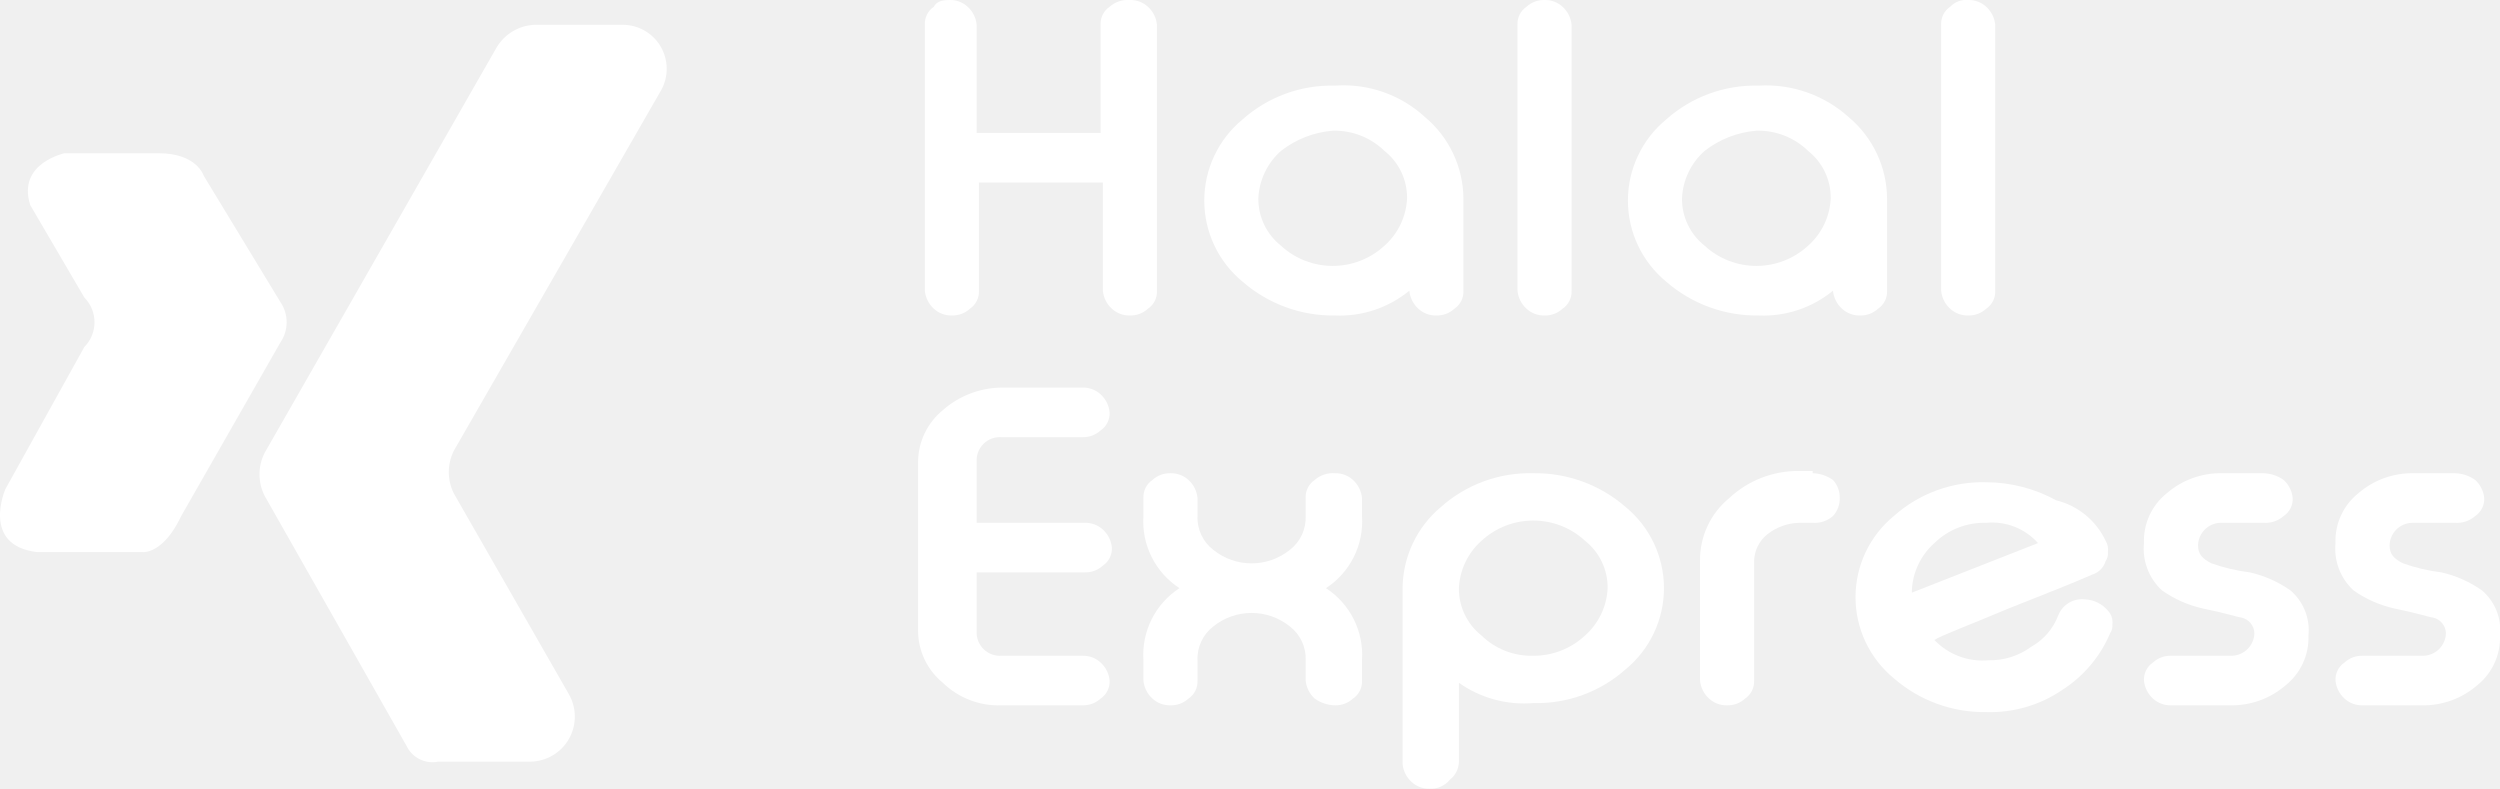
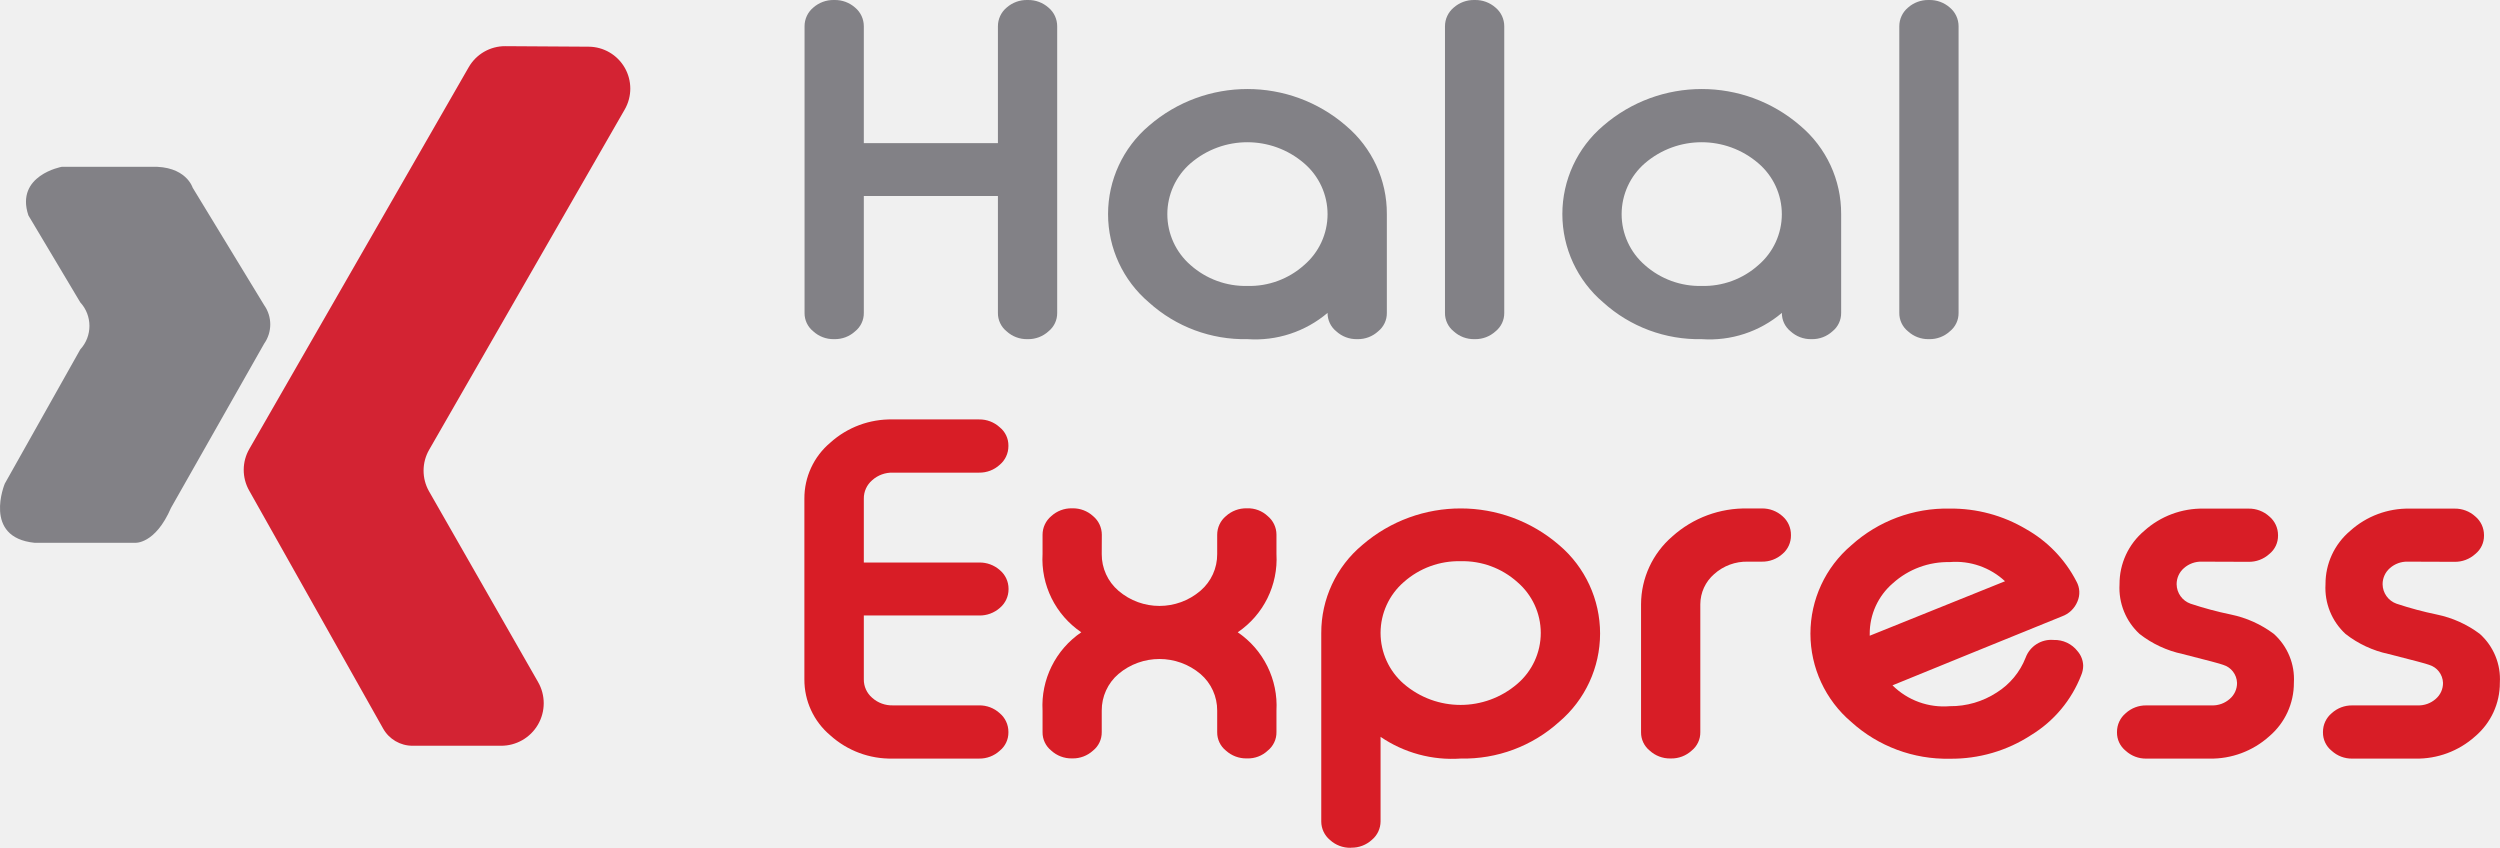
- <svg xmlns="http://www.w3.org/2000/svg" width="110.941" height="35" viewBox="0 0 110.941 35">
-   <g id="logo" transform="translate(0.041)">
-     <g id="XMLID_1_">
-       <g id="Groupe_1" data-name="Groupe 1">
-         <path id="XMLID_256_" d="M42.1,0a1.136,1.136,0,0,1,.8.3,1.234,1.234,0,0,1,.4.8V5.9h5.5V1.1a.909.909,0,0,1,.4-.8,1.222,1.222,0,0,1,.9-.3h0a1.136,1.136,0,0,1,.8.3,1.234,1.234,0,0,1,.4.8V12.9a.909.909,0,0,1-.4.8,1.136,1.136,0,0,1-.8.3h0a1.136,1.136,0,0,1-.8-.3,1.234,1.234,0,0,1-.4-.8V8.1H43.4v4.8a.909.909,0,0,1-.4.8,1.136,1.136,0,0,1-.8.3h0a1.136,1.136,0,0,1-.8-.3,1.234,1.234,0,0,1-.4-.8V1.1a.909.909,0,0,1,.4-.8c.1-.2.3-.3.7-.3Z" fill="#fff" />
-         <path id="XMLID_253_" d="M63.2,5.2a4.75,4.75,0,0,1,1.7,3.6v4.1a.909.909,0,0,1-.4.8,1.135,1.135,0,0,1-.8.3h0a1.136,1.136,0,0,1-.8-.3,1.234,1.234,0,0,1-.4-.8A4.859,4.859,0,0,1,59.2,14a6.1,6.1,0,0,1-4.1-1.5,4.662,4.662,0,0,1,0-7.2,5.925,5.925,0,0,1,4.1-1.5A5.335,5.335,0,0,1,63.2,5.2ZM56.8,6.7a2.989,2.989,0,0,0-1,2.1,2.643,2.643,0,0,0,1,2.1,3.389,3.389,0,0,0,4.6,0,2.989,2.989,0,0,0,1-2.1,2.643,2.643,0,0,0-1-2.1,3.168,3.168,0,0,0-2.3-.9A4.3,4.3,0,0,0,56.8,6.7Z" fill="#fff" />
-         <path id="XMLID_251_" d="M68.5,0a1.136,1.136,0,0,1,.8.3,1.235,1.235,0,0,1,.4.8V12.9a.909.909,0,0,1-.4.8,1.135,1.135,0,0,1-.8.3h0a1.136,1.136,0,0,1-.8-.3,1.235,1.235,0,0,1-.4-.8V1.1a.909.909,0,0,1,.4-.8,1.136,1.136,0,0,1,.8-.3Z" fill="#fff" />
-         <path id="XMLID_248_" d="M82,5.2a4.75,4.75,0,0,1,1.7,3.6v4.1a.909.909,0,0,1-.4.8,1.135,1.135,0,0,1-.8.3h0a1.136,1.136,0,0,1-.8-.3,1.235,1.235,0,0,1-.4-.8A4.859,4.859,0,0,1,78,14a6.1,6.1,0,0,1-4.1-1.5,4.662,4.662,0,0,1,0-7.2A5.925,5.925,0,0,1,78,3.8,5.476,5.476,0,0,1,82,5.2ZM75.6,6.7a2.989,2.989,0,0,0-1,2.1,2.643,2.643,0,0,0,1,2.1,3.389,3.389,0,0,0,4.6,0,2.989,2.989,0,0,0,1-2.1,2.643,2.643,0,0,0-1-2.1,3.168,3.168,0,0,0-2.3-.9A4.3,4.3,0,0,0,75.6,6.7Z" fill="#fff" />
-         <path id="XMLID_246_" d="M87.3,0a1.136,1.136,0,0,1,.8.3,1.235,1.235,0,0,1,.4.8V12.9a.909.909,0,0,1-.4.8,1.135,1.135,0,0,1-.8.3h0a1.136,1.136,0,0,1-.8-.3,1.235,1.235,0,0,1-.4-.8V1.1a.909.909,0,0,1,.4-.8.984.984,0,0,1,.8-.3Z" fill="#fff" />
-         <path id="XMLID_244_" d="M43.3,23.2h4.8a1.136,1.136,0,0,1,.8.3,1.234,1.234,0,0,1,.4.8h0a.909.909,0,0,1-.4.8,1.135,1.135,0,0,1-.8.3H43.3V28a1.032,1.032,0,0,0,1.1,1.1H48a1.136,1.136,0,0,1,.8.3,1.234,1.234,0,0,1,.4.8h0a.909.909,0,0,1-.4.8,1.135,1.135,0,0,1-.8.3H44.4a3.541,3.541,0,0,1-2.6-1A2.99,2.99,0,0,1,40.7,28V20.5a2.99,2.99,0,0,1,1.1-2.3,4,4,0,0,1,2.6-1H48a1.136,1.136,0,0,1,.8.3,1.234,1.234,0,0,1,.4.8h0a.909.909,0,0,1-.4.8,1.135,1.135,0,0,1-.8.3H44.4a1.032,1.032,0,0,0-1.1,1.1Z" fill="#fff" />
-         <path id="XMLID_242_" d="M53.1,22.9a1.8,1.8,0,0,0,.7,1.5,2.708,2.708,0,0,0,3.4,0,1.8,1.8,0,0,0,.7-1.5v-.8a.909.909,0,0,1,.4-.8,1.222,1.222,0,0,1,.9-.3h0a1.136,1.136,0,0,1,.8.3,1.234,1.234,0,0,1,.4.8v.8a3.531,3.531,0,0,1-1.6,3.2,3.531,3.531,0,0,1,1.6,3.2v.9a.909.909,0,0,1-.4.8,1.135,1.135,0,0,1-.8.3h0a1.613,1.613,0,0,1-.9-.3,1.234,1.234,0,0,1-.4-.8v-.9a1.8,1.8,0,0,0-.7-1.5,2.708,2.708,0,0,0-3.4,0,1.8,1.8,0,0,0-.7,1.5v.9a.909.909,0,0,1-.4.8,1.135,1.135,0,0,1-.8.3h0a1.136,1.136,0,0,1-.8-.3,1.234,1.234,0,0,1-.4-.8v-.9a3.531,3.531,0,0,1,1.6-3.2,3.531,3.531,0,0,1-1.6-3.2v-.8a.909.909,0,0,1,.4-.8,1.135,1.135,0,0,1,.8-.3h0a1.136,1.136,0,0,1,.8.3,1.234,1.234,0,0,1,.4.8Z" fill="#fff" />
-         <path id="XMLID_239_" d="M63.4,35a1.135,1.135,0,0,1-.8-.3,1.234,1.234,0,0,1-.4-.8V26.1a4.75,4.75,0,0,1,1.7-3.6A5.925,5.925,0,0,1,68,21a6.1,6.1,0,0,1,4.1,1.5,4.662,4.662,0,0,1,0,7.2A5.925,5.925,0,0,1,68,31.2a5,5,0,0,1-3.3-.9v3.5a1.033,1.033,0,0,1-.4.8,1.086,1.086,0,0,1-.9.4Zm6.9-6.8a2.989,2.989,0,0,0,1-2.1,2.643,2.643,0,0,0-1-2.1,3.389,3.389,0,0,0-4.6,0,2.989,2.989,0,0,0-1,2.1,2.643,2.643,0,0,0,1,2.1,3.168,3.168,0,0,0,2.3.9A3.337,3.337,0,0,0,70.3,28.2Z" fill="#fff" />
-         <path id="XMLID_237_" d="M80.4,21a1.613,1.613,0,0,1,.9.3,1.136,1.136,0,0,1,.3.8h0a1.135,1.135,0,0,1-.3.8,1.222,1.222,0,0,1-.9.3h-.6a2.389,2.389,0,0,0-1.4.5,1.563,1.563,0,0,0-.6,1.2v5.3a.909.909,0,0,1-.4.8,1.135,1.135,0,0,1-.8.3h0a1.136,1.136,0,0,1-.8-.3,1.235,1.235,0,0,1-.4-.8V24.9a3.545,3.545,0,0,1,1.3-2.8,4.471,4.471,0,0,1,3.1-1.2h.6Z" fill="#fff" />
-         <path id="XMLID_234_" d="M93.4,24a.749.749,0,0,1,.1.5.6.6,0,0,1-.1.4.9.9,0,0,1-.6.6c-.9.4-2.2.9-3.7,1.5-1.9.8-3,1.2-3.3,1.4a2.953,2.953,0,0,0,2.4.9,3.077,3.077,0,0,0,1.9-.6,2.689,2.689,0,0,0,1.2-1.4,1.132,1.132,0,0,1,1.2-.7,1.389,1.389,0,0,1,1,.5.735.735,0,0,1,.2.6.6.6,0,0,1-.1.4,5.562,5.562,0,0,1-2.1,2.5,5.676,5.676,0,0,1-3.4,1A6.1,6.1,0,0,1,84,30.1a4.662,4.662,0,0,1,0-7.2,5.925,5.925,0,0,1,4.1-1.5,6.5,6.5,0,0,1,3.1.8A3.3,3.3,0,0,1,93.4,24Zm-5.3-.8a3.168,3.168,0,0,0-2.3.9,2.989,2.989,0,0,0-1,2.1v.1l5.6-2.2A2.736,2.736,0,0,0,88.1,23.2Z" fill="#fff" />
-         <path id="XMLID_232_" d="M98.5,23.2a1.025,1.025,0,0,0-1,1c0,.4.2.6.6.8a7.979,7.979,0,0,0,1.7.4,5.066,5.066,0,0,1,1.8.8,2.319,2.319,0,0,1,.8,2,2.7,2.7,0,0,1-1,2.2,3.656,3.656,0,0,1-2.5.9H96.3a1.136,1.136,0,0,1-.8-.3,1.235,1.235,0,0,1-.4-.8h0a.909.909,0,0,1,.4-.8,1.135,1.135,0,0,1,.8-.3H99a1.025,1.025,0,0,0,1-1,.73.73,0,0,0-.6-.7c-.1,0-.7-.2-1.7-.4a5.066,5.066,0,0,1-1.8-.8,2.52,2.52,0,0,1-.8-2.1,2.7,2.7,0,0,1,1-2.2,3.656,3.656,0,0,1,2.5-.9h1.8a1.613,1.613,0,0,1,.9.3,1.235,1.235,0,0,1,.4.8h0a.909.909,0,0,1-.4.8,1.222,1.222,0,0,1-.9.3H98.5Z" fill="#fff" />
-         <path id="XMLID_230_" d="M107,23.2a1.025,1.025,0,0,0-1,1c0,.4.2.6.6.8a7.979,7.979,0,0,0,1.7.4,5.066,5.066,0,0,1,1.8.8,2.319,2.319,0,0,1,.8,2,2.7,2.7,0,0,1-1,2.2,3.656,3.656,0,0,1-2.5.9h-2.6a1.136,1.136,0,0,1-.8-.3,1.235,1.235,0,0,1-.4-.8h0a.909.909,0,0,1,.4-.8,1.135,1.135,0,0,1,.8-.3h2.7a1.025,1.025,0,0,0,1-1,.73.73,0,0,0-.6-.7c-.1,0-.7-.2-1.7-.4a5.066,5.066,0,0,1-1.8-.8,2.52,2.52,0,0,1-.8-2.1,2.7,2.7,0,0,1,1-2.2,3.656,3.656,0,0,1,2.5-.9h1.8a1.613,1.613,0,0,1,.9.3,1.235,1.235,0,0,1,.4.8h0a.909.909,0,0,1-.4.8,1.222,1.222,0,0,1-.9.3H107Z" fill="#fff" />
+ <svg xmlns="http://www.w3.org/2000/svg" width="89.842" height="30.467" viewBox="0 0 89.842 30.467">
+   <g id="Logo" transform="translate(-443.686 -365.223)">
+     <g id="Groupe_2" data-name="Groupe 2" transform="translate(472.598 365.223)">
+       <g id="Groupe_1" data-name="Groupe 1" transform="translate(0 0)">
+         <path id="Tracé_43" data-name="Tracé 43" d="M639.758,365.223a1.088,1.088,0,0,1,.739.273.872.872,0,0,1,.313.671v4.2h4.819v-4.2a.872.872,0,0,1,.313-.671,1.088,1.088,0,0,1,.739-.273h.026a1.088,1.088,0,0,1,.739.273.872.872,0,0,1,.313.671v10.3a.834.834,0,0,1-.313.663,1.071,1.071,0,0,1-.739.281h-.026a1.071,1.071,0,0,1-.739-.281.835.835,0,0,1-.313-.663v-4.2H640.81v4.2a.834.834,0,0,1-.313.663,1.071,1.071,0,0,1-.739.281h-.026a1.07,1.07,0,0,1-.739-.281.834.834,0,0,1-.313-.663v-10.3a.872.872,0,0,1,.313-.671,1.088,1.088,0,0,1,.739-.273Z" transform="translate(-638.679 -365.223)" fill="#828186" />
+         <path id="Tracé_44" data-name="Tracé 44" d="M720.791,388.117a4.119,4.119,0,0,1,1.47,3.176v3.55a.834.834,0,0,1-.313.663,1.071,1.071,0,0,1-.739.281h-.026a1.071,1.071,0,0,1-.739-.281.834.834,0,0,1-.313-.663,4.019,4.019,0,0,1-2.879.944,5.117,5.117,0,0,1-3.54-1.319,4.165,4.165,0,0,1,0-6.351,5.411,5.411,0,0,1,7.08,0Zm-5.584,1.35a2.422,2.422,0,0,0,0,3.659,2.972,2.972,0,0,0,2.044.749,2.94,2.94,0,0,0,2.036-.749,2.406,2.406,0,0,0,0-3.659,3.127,3.127,0,0,0-4.079,0Z" transform="translate(-701.334 -383.599)" fill="#828186" />
+         <path id="Tracé_45" data-name="Tracé 45" d="M794.978,365.223a1.088,1.088,0,0,1,.739.273.872.872,0,0,1,.313.671v10.3a.834.834,0,0,1-.313.663,1.071,1.071,0,0,1-.739.281h-.026a1.071,1.071,0,0,1-.739-.281.834.834,0,0,1-.313-.663v-10.3a.872.872,0,0,1,.313-.671,1.088,1.088,0,0,1,.739-.273Z" transform="translate(-770.884 -365.223)" fill="#828186" />
+         <path id="Tracé_46" data-name="Tracé 46" d="M830.9,388.117a4.119,4.119,0,0,1,1.47,3.176v3.55a.834.834,0,0,1-.313.663,1.071,1.071,0,0,1-.739.281h-.026a1.071,1.071,0,0,1-.739-.281.834.834,0,0,1-.313-.663,4.019,4.019,0,0,1-2.879.944,5.116,5.116,0,0,1-3.54-1.319,4.165,4.165,0,0,1,0-6.351,5.411,5.411,0,0,1,7.08,0Zm-5.584,1.35a2.422,2.422,0,0,0,0,3.659,2.971,2.971,0,0,0,2.044.749,2.94,2.94,0,0,0,2.035-.749,2.406,2.406,0,0,0,0-3.659,3.127,3.127,0,0,0-4.079,0Z" transform="translate(-795.117 -383.599)" fill="#828186" />
+         <path id="Tracé_47" data-name="Tracé 47" d="M905.088,365.223a1.089,1.089,0,0,1,.739.273.872.872,0,0,1,.313.671v10.3a.834.834,0,0,1-.313.663,1.071,1.071,0,0,1-.739.281h-.026a1.071,1.071,0,0,1-.739-.281.834.834,0,0,1-.313-.663v-10.3a.872.872,0,0,1,.313-.671,1.088,1.088,0,0,1,.739-.273Z" transform="translate(-864.667 -365.223)" fill="#828186" />
+         <path id="Tracé_48" data-name="Tracé 48" d="M640.81,472.02h4.149a1.089,1.089,0,0,1,.739.273.872.872,0,0,1,.313.671v.016a.872.872,0,0,1-.313.671,1.088,1.088,0,0,1-.739.273H640.81v2.294a.858.858,0,0,0,.3.663,1.068,1.068,0,0,0,.739.273h3.105a1.071,1.071,0,0,1,.739.281.872.872,0,0,1,.313.671v.016a.834.834,0,0,1-.313.663,1.071,1.071,0,0,1-.739.281h-3.105a3.243,3.243,0,0,1-2.244-.835,2.609,2.609,0,0,1-.931-2.013v-6.492a2.61,2.61,0,0,1,.931-2.013,3.244,3.244,0,0,1,2.244-.835h3.105a1.071,1.071,0,0,1,.739.281.834.834,0,0,1,.313.663v.016a.872.872,0,0,1-.313.671,1.07,1.07,0,0,1-.739.281h-3.105a1.068,1.068,0,0,0-.739.273.858.858,0,0,0-.3.663Z" transform="translate(-638.679 -451.805)" fill="#d81d26" />
+         <path id="Tracé_49" data-name="Tracé 49" d="M698.475,490.091a1.719,1.719,0,0,0,.6,1.319,2.263,2.263,0,0,0,2.949,0,1.719,1.719,0,0,0,.6-1.319V489.4a.872.872,0,0,1,.313-.671,1.082,1.082,0,0,1,.748-.281h.017a1.031,1.031,0,0,1,.739.281.864.864,0,0,1,.313.663v.694a3.18,3.18,0,0,1-1.392,2.817,3.192,3.192,0,0,1,1.392,2.817v.772a.834.834,0,0,1-.313.663,1.032,1.032,0,0,1-.739.281h-.017a1.082,1.082,0,0,1-.748-.281.834.834,0,0,1-.313-.663v-.772a1.719,1.719,0,0,0-.6-1.318,2.288,2.288,0,0,0-2.949,0,1.719,1.719,0,0,0-.6,1.318v.772a.834.834,0,0,1-.313.663,1.072,1.072,0,0,1-.739.281H697.4a1.071,1.071,0,0,1-.739-.281.834.834,0,0,1-.313-.663v-.772a3.191,3.191,0,0,1,1.392-2.817,3.179,3.179,0,0,1-1.392-2.817V489.4a.872.872,0,0,1,.313-.671,1.071,1.071,0,0,1,.739-.281h.026a1.071,1.071,0,0,1,.739.281.872.872,0,0,1,.313.671Z" transform="translate(-687.794 -470.181)" fill="#d81d26" />
+         <path id="Tracé_50" data-name="Tracé 50" d="M764.975,500.648a1.071,1.071,0,0,1-.739-.281.864.864,0,0,1-.313-.663v-6.773a4.106,4.106,0,0,1,1.479-3.168,5.412,5.412,0,0,1,7.071.008,4.165,4.165,0,0,1,0,6.351,5.117,5.117,0,0,1-3.54,1.319,4.555,4.555,0,0,1-2.879-.78V499.7a.865.865,0,0,1-.313.663,1.072,1.072,0,0,1-.739.281Zm5.993-5.891a2.406,2.406,0,0,0,0-3.659,2.94,2.94,0,0,0-2.035-.749,2.972,2.972,0,0,0-2.044.749,2.422,2.422,0,0,0,0,3.659,3.127,3.127,0,0,0,4.079,0Z" transform="translate(-745.353 -470.181)" fill="#d81d26" />
+         <path id="Tracé_51" data-name="Tracé 51" d="M845.807,488.453a1.082,1.082,0,0,1,.748.281.882.882,0,0,1,.3.671v.016a.859.859,0,0,1-.3.663,1.082,1.082,0,0,1-.748.281h-.5a1.746,1.746,0,0,0-1.209.445,1.442,1.442,0,0,0-.5,1.084v4.6a.834.834,0,0,1-.313.663,1.072,1.072,0,0,1-.739.281h-.026a1.071,1.071,0,0,1-.739-.281.834.834,0,0,1-.313-.663v-4.6a3.232,3.232,0,0,1,1.122-2.434,3.922,3.922,0,0,1,2.714-1.006Z" transform="translate(-811.406 -470.181)" fill="#d81d26" />
+         <path id="Tracé_52" data-name="Tracé 52" d="M892.038,491.075a.809.809,0,0,1,.035.726.944.944,0,0,1-.557.531l-3.2,1.3q-2.462,1-2.888,1.178a2.612,2.612,0,0,0,2.061.749,3.032,3.032,0,0,0,1.687-.492,2.589,2.589,0,0,0,1.035-1.248.981.981,0,0,1,1.009-.64,1.043,1.043,0,0,1,.861.406.825.825,0,0,1,.2.523.885.885,0,0,1-.07.335,4.377,4.377,0,0,1-1.8,2.154,5.235,5.235,0,0,1-2.922.85,5.116,5.116,0,0,1-3.54-1.319,4.165,4.165,0,0,1,0-6.351,5.117,5.117,0,0,1,3.54-1.319,5.25,5.25,0,0,1,2.731.733A4.549,4.549,0,0,1,892.038,491.075Zm-4.549-.694a2.953,2.953,0,0,0-2.044.757,2.385,2.385,0,0,0-.835,1.834v.055l4.862-1.958A2.6,2.6,0,0,0,887.489,490.38Z" transform="translate(-846.33 -470.181)" fill="#d81d26" />
+         <path id="Tracé_53" data-name="Tracé 53" d="M959.849,490.365a.928.928,0,0,0-.644.234.761.761,0,0,0-.261.577.751.751,0,0,0,.5.7,12.909,12.909,0,0,0,1.453.39,3.87,3.87,0,0,1,1.539.694,2.182,2.182,0,0,1,.722,1.756,2.512,2.512,0,0,1-.887,1.927,3.124,3.124,0,0,1-2.148.8h-2.27a1.071,1.071,0,0,1-.739-.281.834.834,0,0,1-.313-.663v-.016a.872.872,0,0,1,.313-.671,1.071,1.071,0,0,1,.739-.281h2.357a.929.929,0,0,0,.644-.234.746.746,0,0,0,.261-.577.7.7,0,0,0-.5-.647q-.131-.054-1.461-.39a3.793,3.793,0,0,1-1.54-.718,2.248,2.248,0,0,1-.722-1.787,2.488,2.488,0,0,1,.887-1.919,3.107,3.107,0,0,1,2.148-.8h1.6a1.082,1.082,0,0,1,.748.281.872.872,0,0,1,.313.671v.016a.834.834,0,0,1-.313.663,1.082,1.082,0,0,1-.748.281Z" transform="translate(-909.635 -470.181)" fill="#d81d26" />
+         <path id="Tracé_54" data-name="Tracé 54" d="M1009.77,490.365a.928.928,0,0,0-.644.234.761.761,0,0,0-.261.577.751.751,0,0,0,.5.7,12.888,12.888,0,0,0,1.452.39,3.869,3.869,0,0,1,1.54.694,2.182,2.182,0,0,1,.722,1.756,2.512,2.512,0,0,1-.887,1.927,3.125,3.125,0,0,1-2.148.8h-2.27a1.071,1.071,0,0,1-.739-.281.834.834,0,0,1-.313-.663v-.016a.872.872,0,0,1,.313-.671,1.071,1.071,0,0,1,.739-.281h2.357a.929.929,0,0,0,.644-.234.745.745,0,0,0,.261-.577.7.7,0,0,0-.5-.647q-.131-.054-1.461-.39a3.794,3.794,0,0,1-1.54-.718,2.248,2.248,0,0,1-.722-1.787,2.488,2.488,0,0,1,.887-1.919,3.107,3.107,0,0,1,2.148-.8h1.6a1.082,1.082,0,0,1,.748.281.872.872,0,0,1,.313.671v.016a.834.834,0,0,1-.313.663,1.082,1.082,0,0,1-.748.281Z" transform="translate(-952.154 -470.181)" fill="#d81d26" />
      </g>
    </g>
-     <path id="XMLID_17_" d="M1.3,9.1l2.4,4.1a1.562,1.562,0,0,1,0,2.2L.2,21.7s-1.1,2.5,1.4,2.8H6.3s.9.1,1.7-1.6l4.4-7.7a1.589,1.589,0,0,0,0-1.8L9,7.8s-.3-1-2-1H2.8C2.9,6.8.7,7.2,1.3,9.1Z" fill="#fff" />
-     <path id="XMLID_41_" d="M18,33.1,11.7,22a2.118,2.118,0,0,1,0-1.9L22,2.1a2.062,2.062,0,0,1,1.7-1h3.9A1.953,1.953,0,0,1,29.3,4L20.1,20a2.118,2.118,0,0,0,0,1.9l5.1,8.9a2,2,0,0,1-1.7,3H19.4A1.274,1.274,0,0,1,18,33.1Z" fill="#fff" />
+     <path id="Tracé_55" data-name="Tracé 55" d="M444.706,407.4l1.864,3.125a1.251,1.251,0,0,1,0,1.694l-2.711,4.82s-.81,1.939,1.073,2.128h3.6s.725.071,1.3-1.257l3.347-5.9a1.2,1.2,0,0,0,0-1.384l-2.57-4.222s-.24-.8-1.5-.749l-3.205,0S444.226,405.959,444.706,407.4Z" transform="translate(0 -34.437)" fill="#828186" />
+     <path id="Tracé_56" data-name="Tracé 56" d="M507.767,400.958,502.95,392.4a1.506,1.506,0,0,1,.007-1.489l7.885-13.721a1.507,1.507,0,0,1,1.317-.756l2.99.019a1.506,1.506,0,0,1,1.3,2.256l-7.029,12.23a1.506,1.506,0,0,0-.007,1.488l3.92,6.856A1.528,1.528,0,0,1,512,401.575h-3.18A1.21,1.21,0,0,1,507.767,400.958Z" transform="translate(-50.312 -9.552)" fill="#d32333" />
  </g>
</svg>
